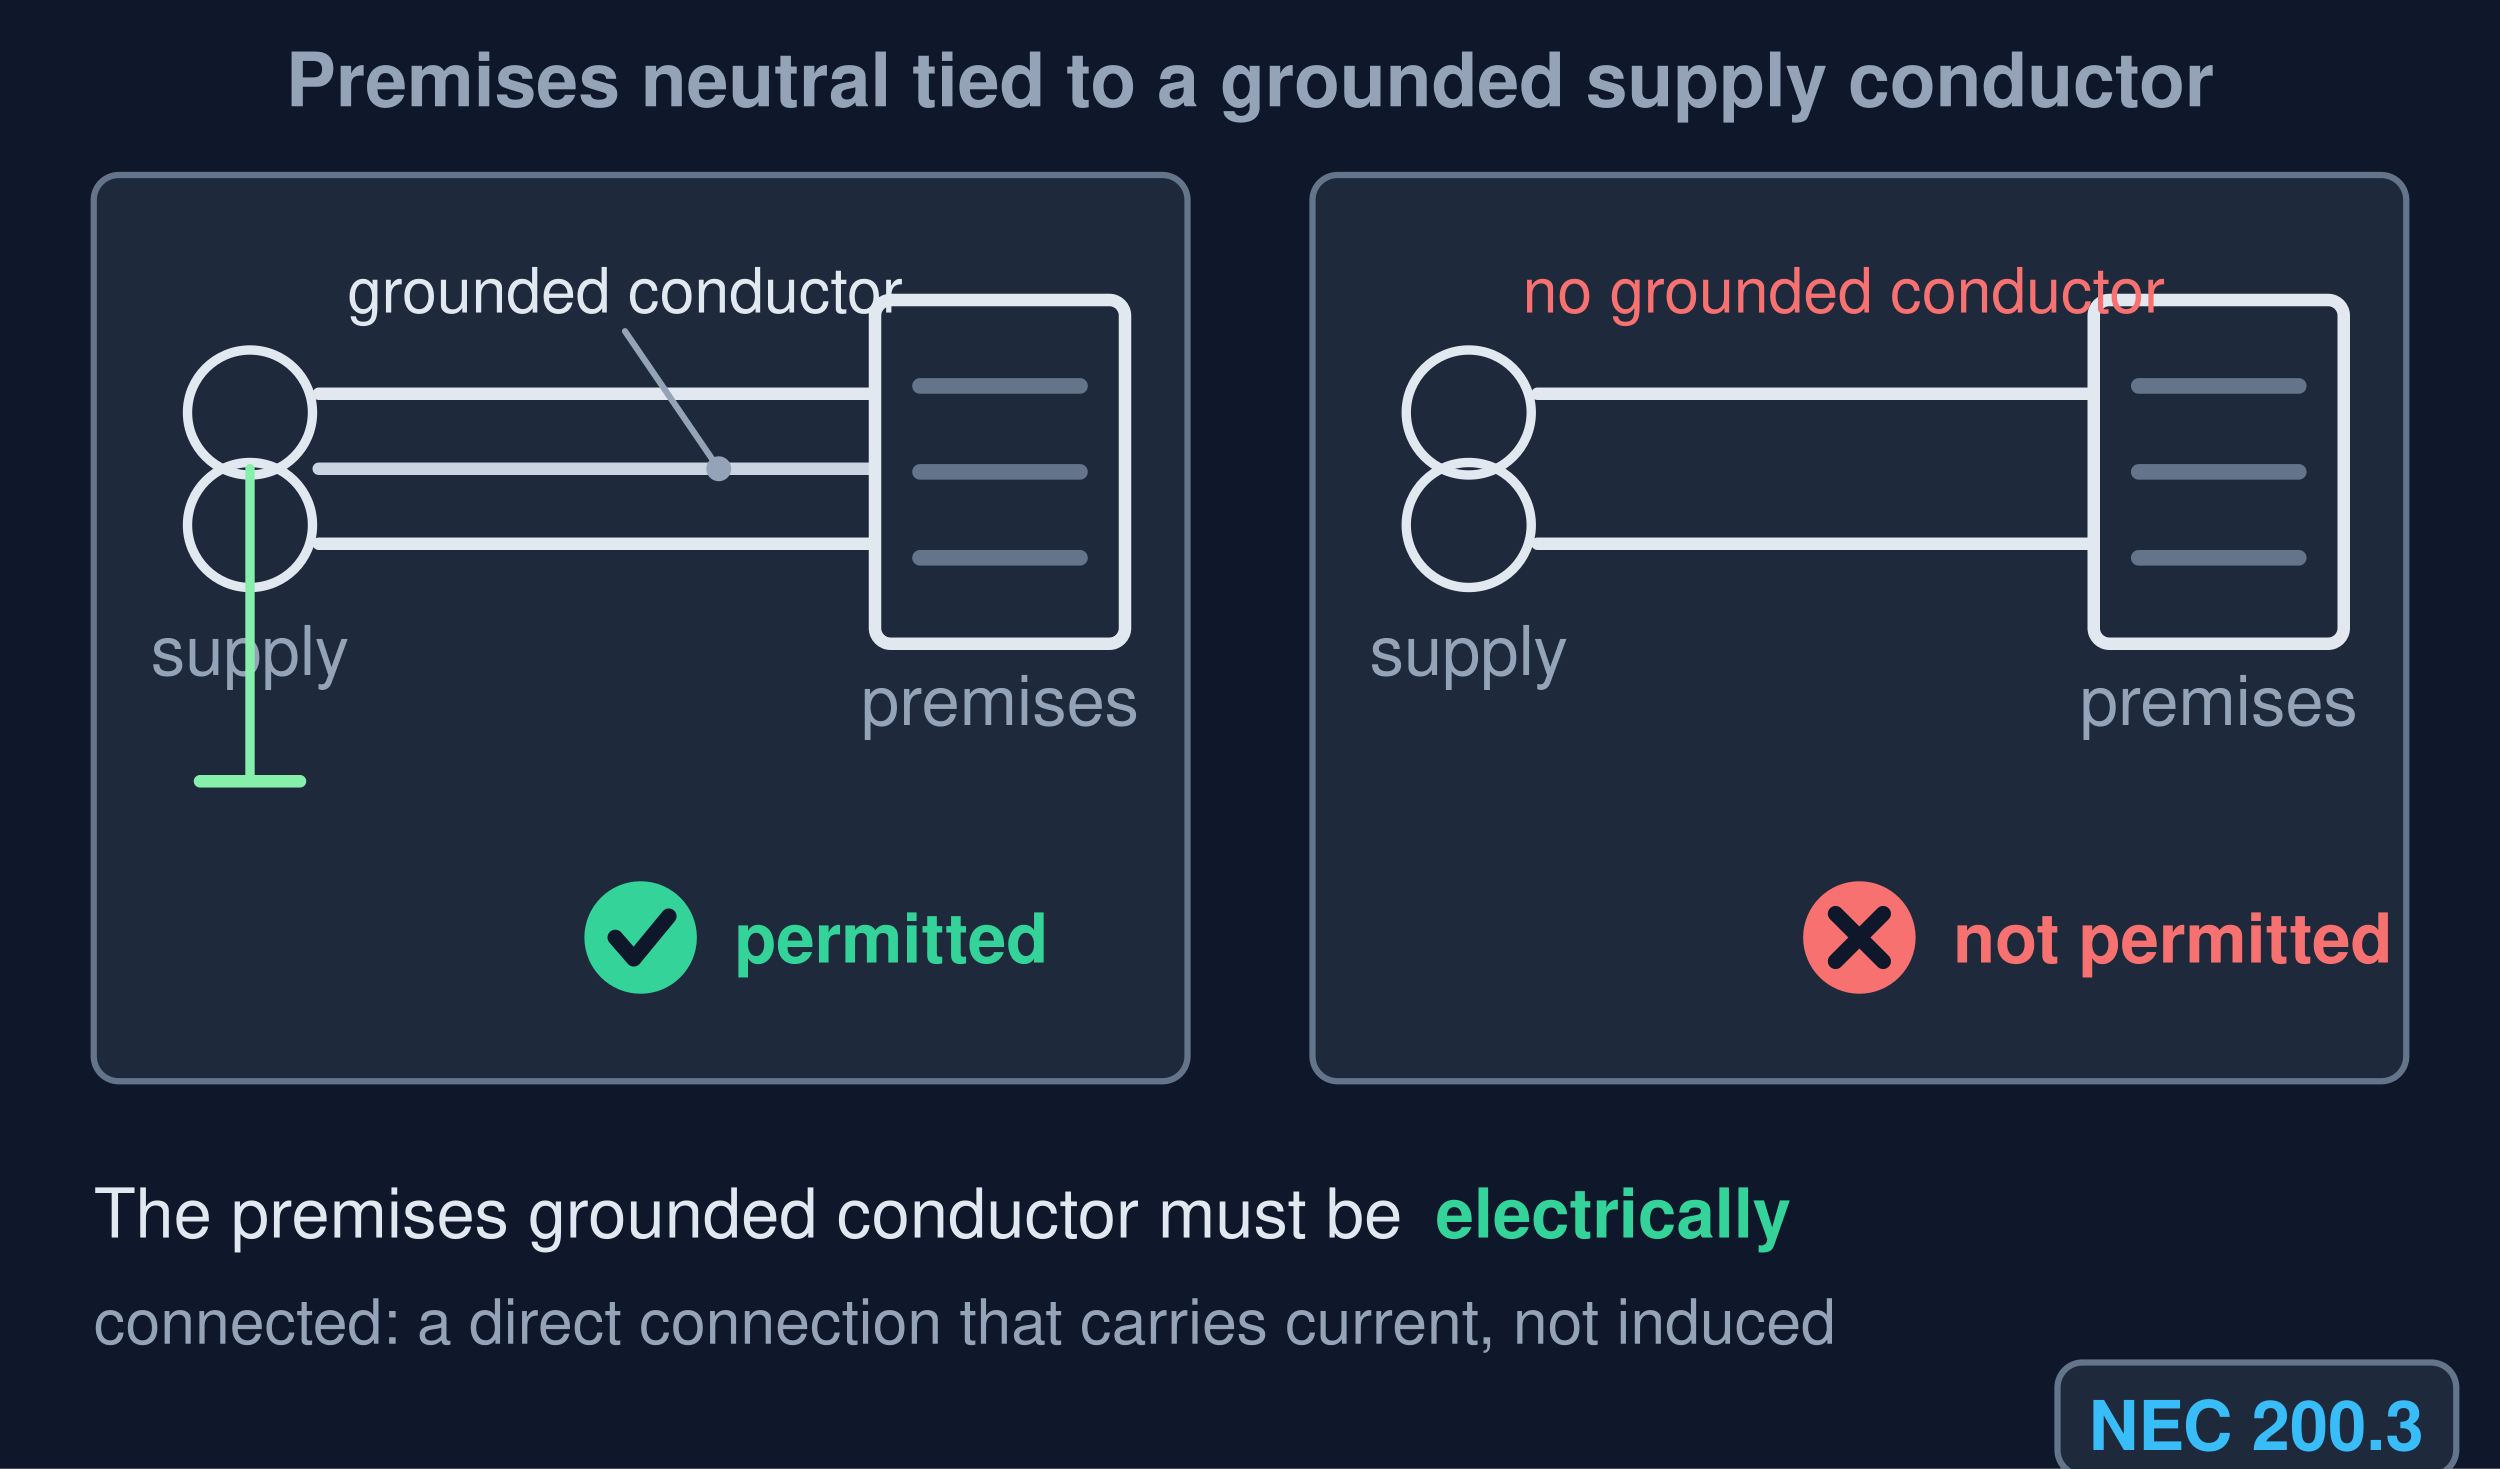
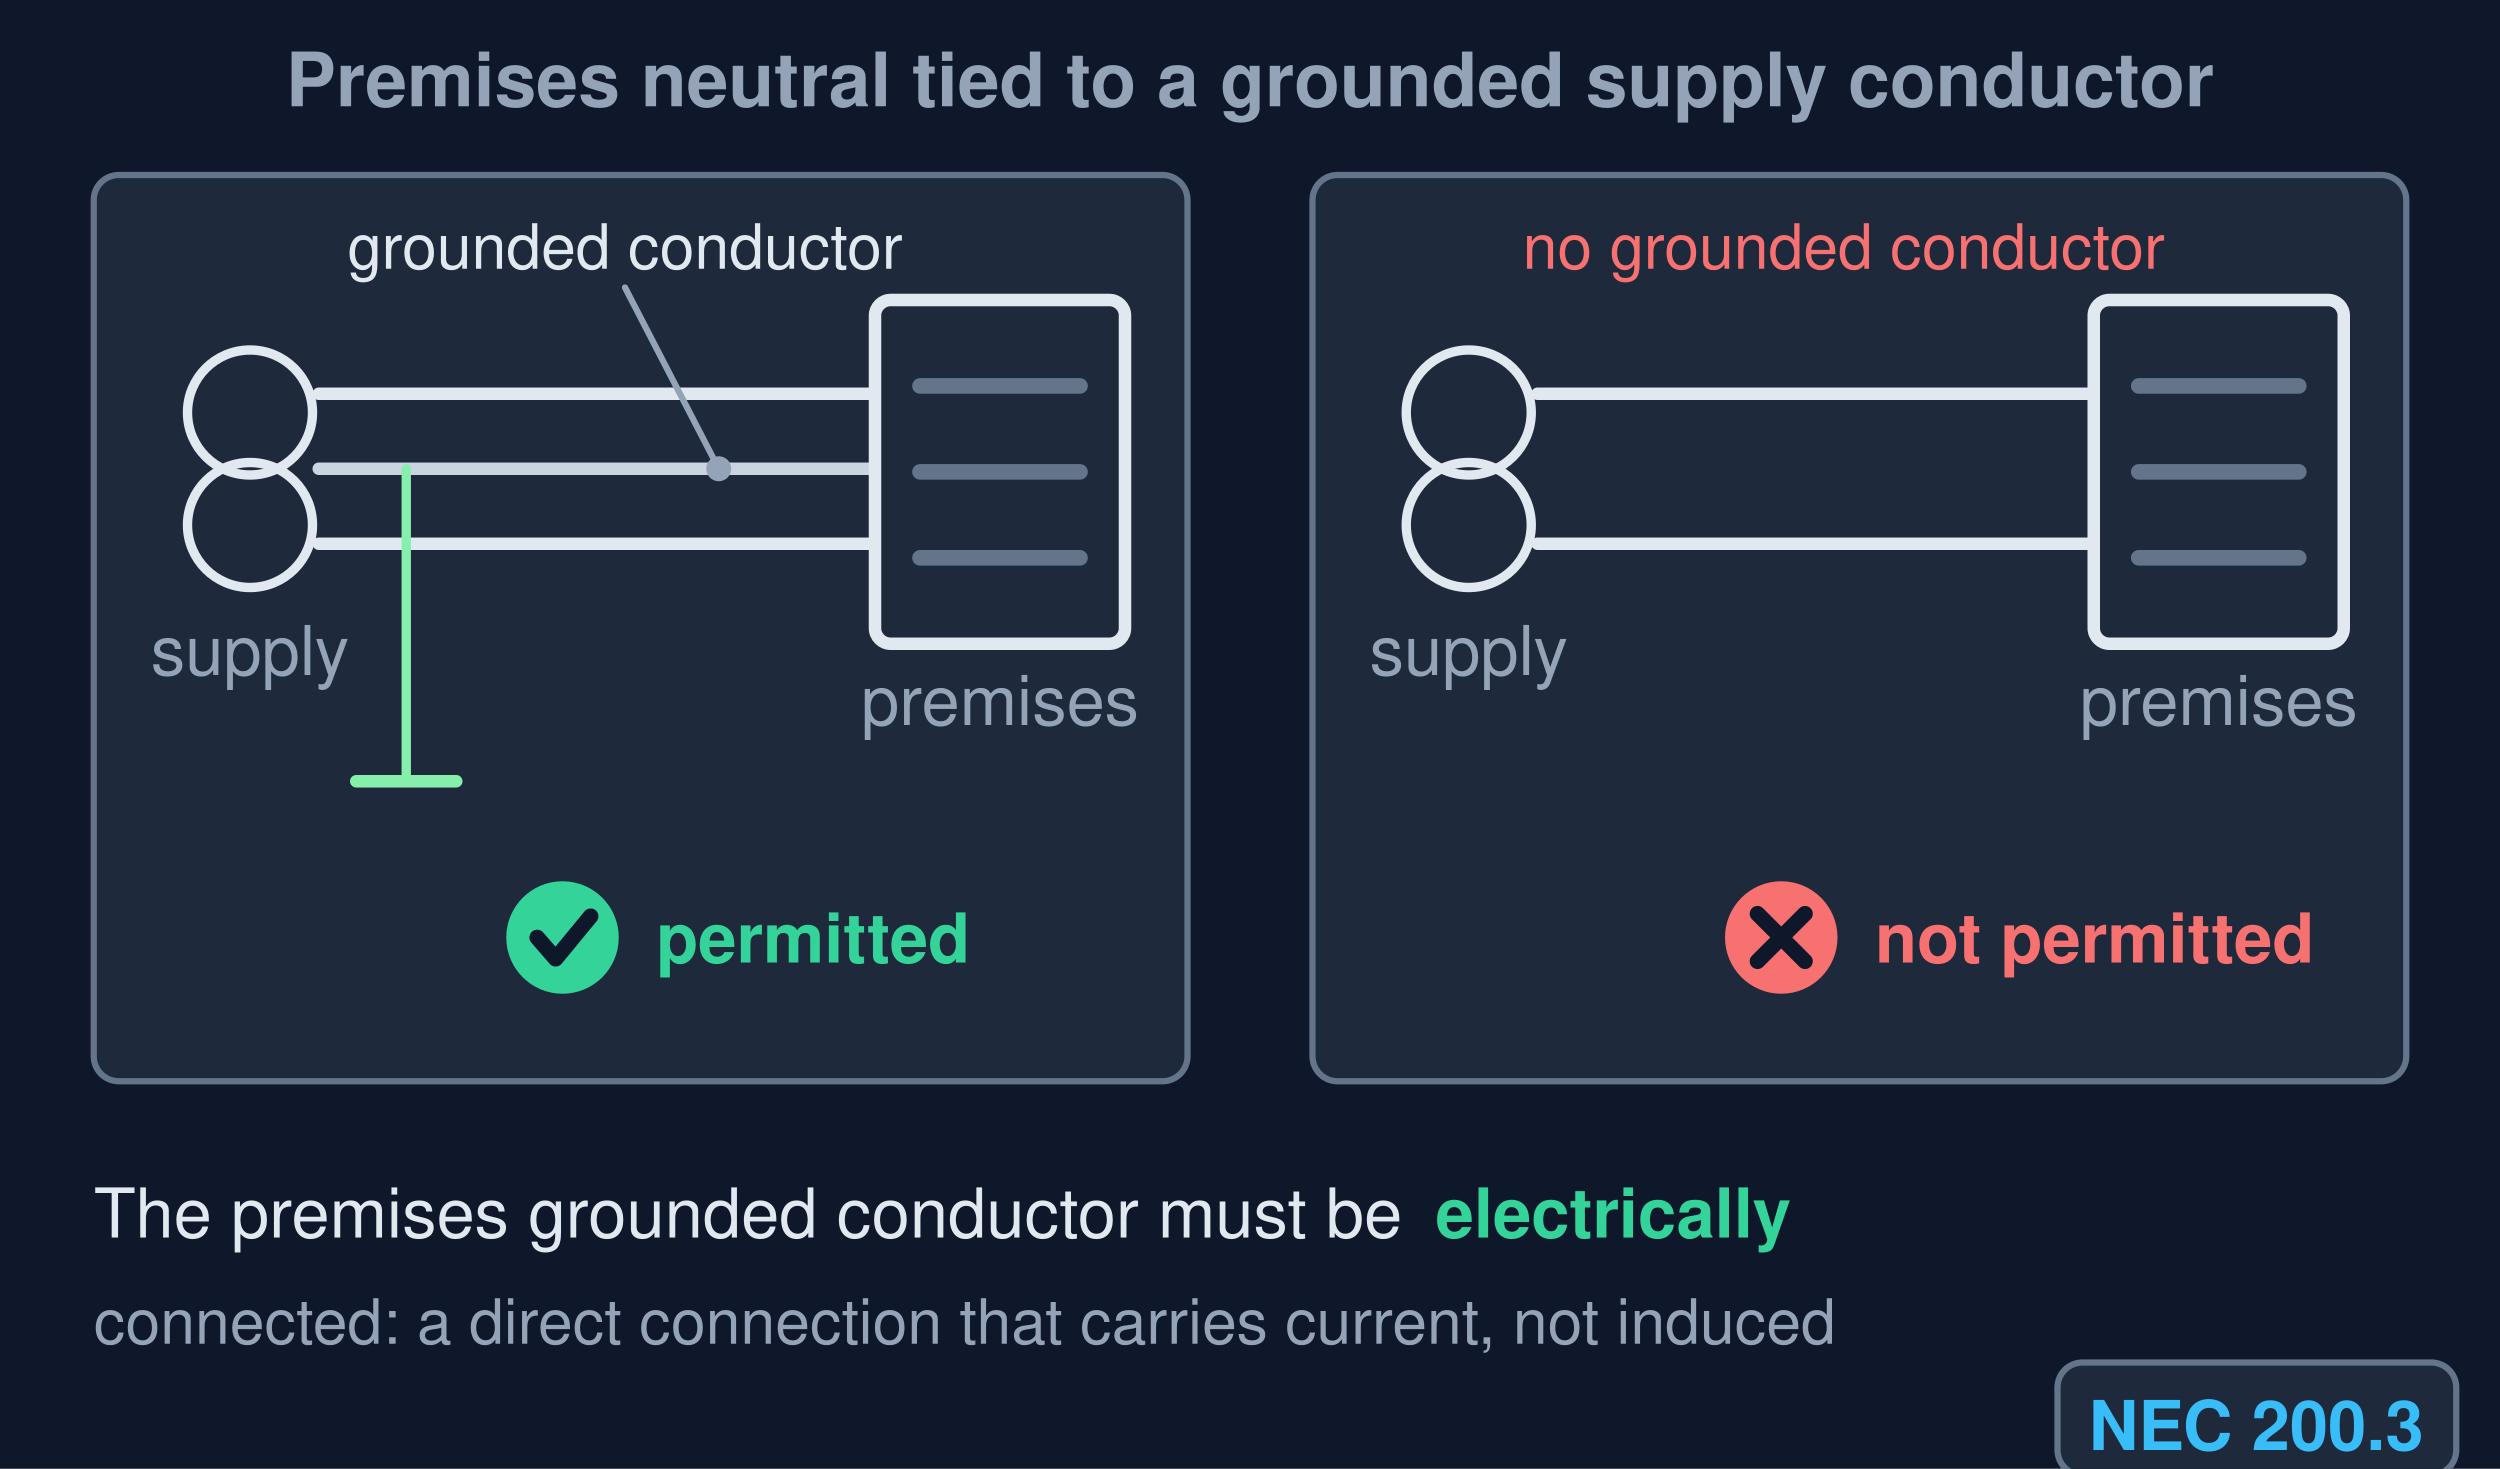
<svg xmlns="http://www.w3.org/2000/svg" width="800" height="470" viewBox="0 0 800 470">
  <rect x="0.0" y="0.0" width="800.0" height="470.0" rx="0" fill="#0f172a" fill-opacity="1.0" stroke="none" stroke-width="2" />
  <text x="400.0" y="34.0" font-family="Helvetica, Arial, sans-serif" font-size="24" font-weight="bold" fill="#94a3b8" text-anchor="middle">Premises neutral tied to a grounded supply conductor</text>
  <rect x="30.0" y="56.0" width="350.0" height="290.0" rx="8" fill="#1e293b" fill-opacity="1.0" stroke="#64748b" stroke-width="2" />
  <circle cx="80.0" cy="132.0" r="20" fill="none" stroke="#e2e8f0" stroke-width="3" />
  <circle cx="80.0" cy="168.0" r="20" fill="none" stroke="#e2e8f0" stroke-width="3" />
  <text x="80.0" y="216.0" font-family="Helvetica, Arial, sans-serif" font-size="22" fill="#94a3b8" text-anchor="middle">supply</text>
  <line x1="102.0" y1="126.0" x2="280.0" y2="126.0" stroke="#e2e8f0" stroke-width="4" stroke-linecap="round" stroke-opacity="1.0" />
  <line x1="102.0" y1="150.0" x2="280.0" y2="150.0" stroke="#cbd5e1" stroke-width="4" stroke-linecap="round" stroke-opacity="1.0" />
  <line x1="102.0" y1="174.0" x2="280.0" y2="174.0" stroke="#e2e8f0" stroke-width="4" stroke-linecap="round" stroke-opacity="1.0" />
  <rect x="280.0" y="96.0" width="80.0" height="110.0" rx="5" fill="#1e293b" fill-opacity="1.0" stroke="#e2e8f0" stroke-width="4" />
  <line x1="294.4" y1="123.5" x2="345.6" y2="123.5" stroke="#64748b" stroke-width="5" stroke-linecap="round" stroke-opacity="1.0" />
  <line x1="294.4" y1="151.0" x2="345.6" y2="151.0" stroke="#64748b" stroke-width="5" stroke-linecap="round" stroke-opacity="1.0" />
  <line x1="294.4" y1="178.5" x2="345.6" y2="178.5" stroke="#64748b" stroke-width="5" stroke-linecap="round" stroke-opacity="1.0" />
  <text x="320.0" y="232.0" font-family="Helvetica, Arial, sans-serif" font-size="22" fill="#94a3b8" text-anchor="middle">premises</text>
-   <line x1="80.0" y1="150.0" x2="80.0" y2="250.0" stroke="#86efac" stroke-width="3" stroke-linecap="round" stroke-opacity="1.0" />
-   <line x1="64.0" y1="250.0" x2="96.0" y2="250.0" stroke="#86efac" stroke-width="4" stroke-linecap="round" stroke-opacity="1.0" />
-   <text x="200.0" y="100.0" font-family="Helvetica, Arial, sans-serif" font-size="20" fill="#e2e8f0" text-anchor="middle">grounded conductor</text>
-   <line x1="200.0" y1="106.0" x2="230.0" y2="150.0" stroke="#94a3b8" stroke-width="2" stroke-linecap="round" stroke-opacity="1.0" />
+   <line x1="130.0" y1="150.0" x2="130.0" y2="250.0" stroke="#86efac" stroke-width="3" stroke-linecap="round" stroke-opacity="1.0" />
+   <line x1="114.0" y1="250.0" x2="146.0" y2="250.0" stroke="#86efac" stroke-width="4" stroke-linecap="round" stroke-opacity="1.0" />
+   <text x="200.0" y="86.0" font-family="Helvetica, Arial, sans-serif" font-size="20" fill="#e2e8f0" text-anchor="middle">grounded conductor</text>
+   <line x1="200.0" y1="92.0" x2="230.0" y2="150.0" stroke="#94a3b8" stroke-width="2" stroke-linecap="round" stroke-opacity="1.0" />
  <circle cx="230.0" cy="150.0" r="4" fill="#94a3b8" stroke="none" stroke-width="2" />
-   <circle cx="205.0" cy="300.0" r="18" fill="#34d399" stroke="none" stroke-width="2" />
-   <polyline points="196.9,300.0 202.8,306.8 214.0,293.2" fill="none" stroke="#0f172a" stroke-width="5" stroke-linecap="round" stroke-linejoin="round" />
-   <text x="235.0" y="308.0" font-family="Helvetica, Arial, sans-serif" font-size="22" font-weight="bold" fill="#34d399" text-anchor="start">permitted</text>
+   <circle cx="180.0" cy="300.0" r="18" fill="#34d399" stroke="none" stroke-width="2" />
+   <polyline points="171.9,300.0 177.8,306.8 189.0,293.2" fill="none" stroke="#0f172a" stroke-width="5" stroke-linecap="round" stroke-linejoin="round" />
+   <text x="210.0" y="308.0" font-family="Helvetica, Arial, sans-serif" font-size="22" font-weight="bold" fill="#34d399" text-anchor="start">permitted</text>
  <rect x="420.0" y="56.0" width="350.0" height="290.0" rx="8" fill="#1e293b" fill-opacity="1.0" stroke="#64748b" stroke-width="2" />
  <circle cx="470.0" cy="132.0" r="20" fill="none" stroke="#e2e8f0" stroke-width="3" />
  <circle cx="470.0" cy="168.0" r="20" fill="none" stroke="#e2e8f0" stroke-width="3" />
  <text x="470.0" y="216.0" font-family="Helvetica, Arial, sans-serif" font-size="22" fill="#94a3b8" text-anchor="middle">supply</text>
  <line x1="492.0" y1="126.0" x2="670.0" y2="126.0" stroke="#e2e8f0" stroke-width="4" stroke-linecap="round" stroke-opacity="1.0" />
  <line x1="492.0" y1="174.0" x2="670.0" y2="174.0" stroke="#e2e8f0" stroke-width="4" stroke-linecap="round" stroke-opacity="1.0" />
  <rect x="670.0" y="96.0" width="80.0" height="110.0" rx="5" fill="#1e293b" fill-opacity="1.0" stroke="#e2e8f0" stroke-width="4" />
  <line x1="684.4" y1="123.5" x2="735.6" y2="123.5" stroke="#64748b" stroke-width="5" stroke-linecap="round" stroke-opacity="1.0" />
  <line x1="684.4" y1="151.0" x2="735.6" y2="151.0" stroke="#64748b" stroke-width="5" stroke-linecap="round" stroke-opacity="1.0" />
  <line x1="684.4" y1="178.5" x2="735.6" y2="178.5" stroke="#64748b" stroke-width="5" stroke-linecap="round" stroke-opacity="1.0" />
  <text x="710.0" y="232.0" font-family="Helvetica, Arial, sans-serif" font-size="22" fill="#94a3b8" text-anchor="middle">premises</text>
-   <text x="590.0" y="100.0" font-family="Helvetica, Arial, sans-serif" font-size="20" fill="#f87171" text-anchor="middle">no grounded conductor</text>
-   <circle cx="595.0" cy="300.0" r="18" fill="#f87171" stroke="none" stroke-width="2" />
-   <line x1="587.4" y1="292.4" x2="602.6" y2="307.6" stroke="#0f172a" stroke-width="5" stroke-linecap="round" stroke-opacity="1.0" />
-   <line x1="587.4" y1="307.6" x2="602.6" y2="292.4" stroke="#0f172a" stroke-width="5" stroke-linecap="round" stroke-opacity="1.0" />
-   <text x="625.0" y="308.0" font-family="Helvetica, Arial, sans-serif" font-size="22" font-weight="bold" fill="#f87171" text-anchor="start">not permitted</text>
+   <text x="590.0" y="86.0" font-family="Helvetica, Arial, sans-serif" font-size="20" fill="#f87171" text-anchor="middle">no grounded conductor</text>
+   <circle cx="570.0" cy="300.0" r="18" fill="#f87171" stroke="none" stroke-width="2" />
+   <line x1="562.4" y1="292.4" x2="577.6" y2="307.6" stroke="#0f172a" stroke-width="5" stroke-linecap="round" stroke-opacity="1.0" />
+   <line x1="562.4" y1="307.6" x2="577.6" y2="292.4" stroke="#0f172a" stroke-width="5" stroke-linecap="round" stroke-opacity="1.0" />
+   <text x="600.0" y="308.0" font-family="Helvetica, Arial, sans-serif" font-size="22" font-weight="bold" fill="#f87171" text-anchor="start">not permitted</text>
  <text x="30.0" y="396.0" font-family="Helvetica, Arial, sans-serif" font-size="22" fill="#e2e8f0" text-anchor="start">The premises grounded conductor must be</text>
  <text x="459.4" y="396.0" font-family="Helvetica, Arial, sans-serif" font-size="22" font-weight="bold" fill="#34d399" text-anchor="start">electrically</text>
  <text x="30.0" y="430.0" font-family="Helvetica, Arial, sans-serif" font-size="20" fill="#94a3b8" text-anchor="start">connected: a direct connection that carries current, not induced</text>
  <rect x="658.4" y="436.0" width="127.6" height="36.0" rx="8" fill="#1e293b" fill-opacity="1.0" stroke="#64748b" stroke-width="2" />
  <text x="668.4" y="464.0" font-family="Helvetica, Arial, sans-serif" font-size="22" font-weight="bold" fill="#38bdf8" text-anchor="start">NEC 200.3</text>
</svg>
